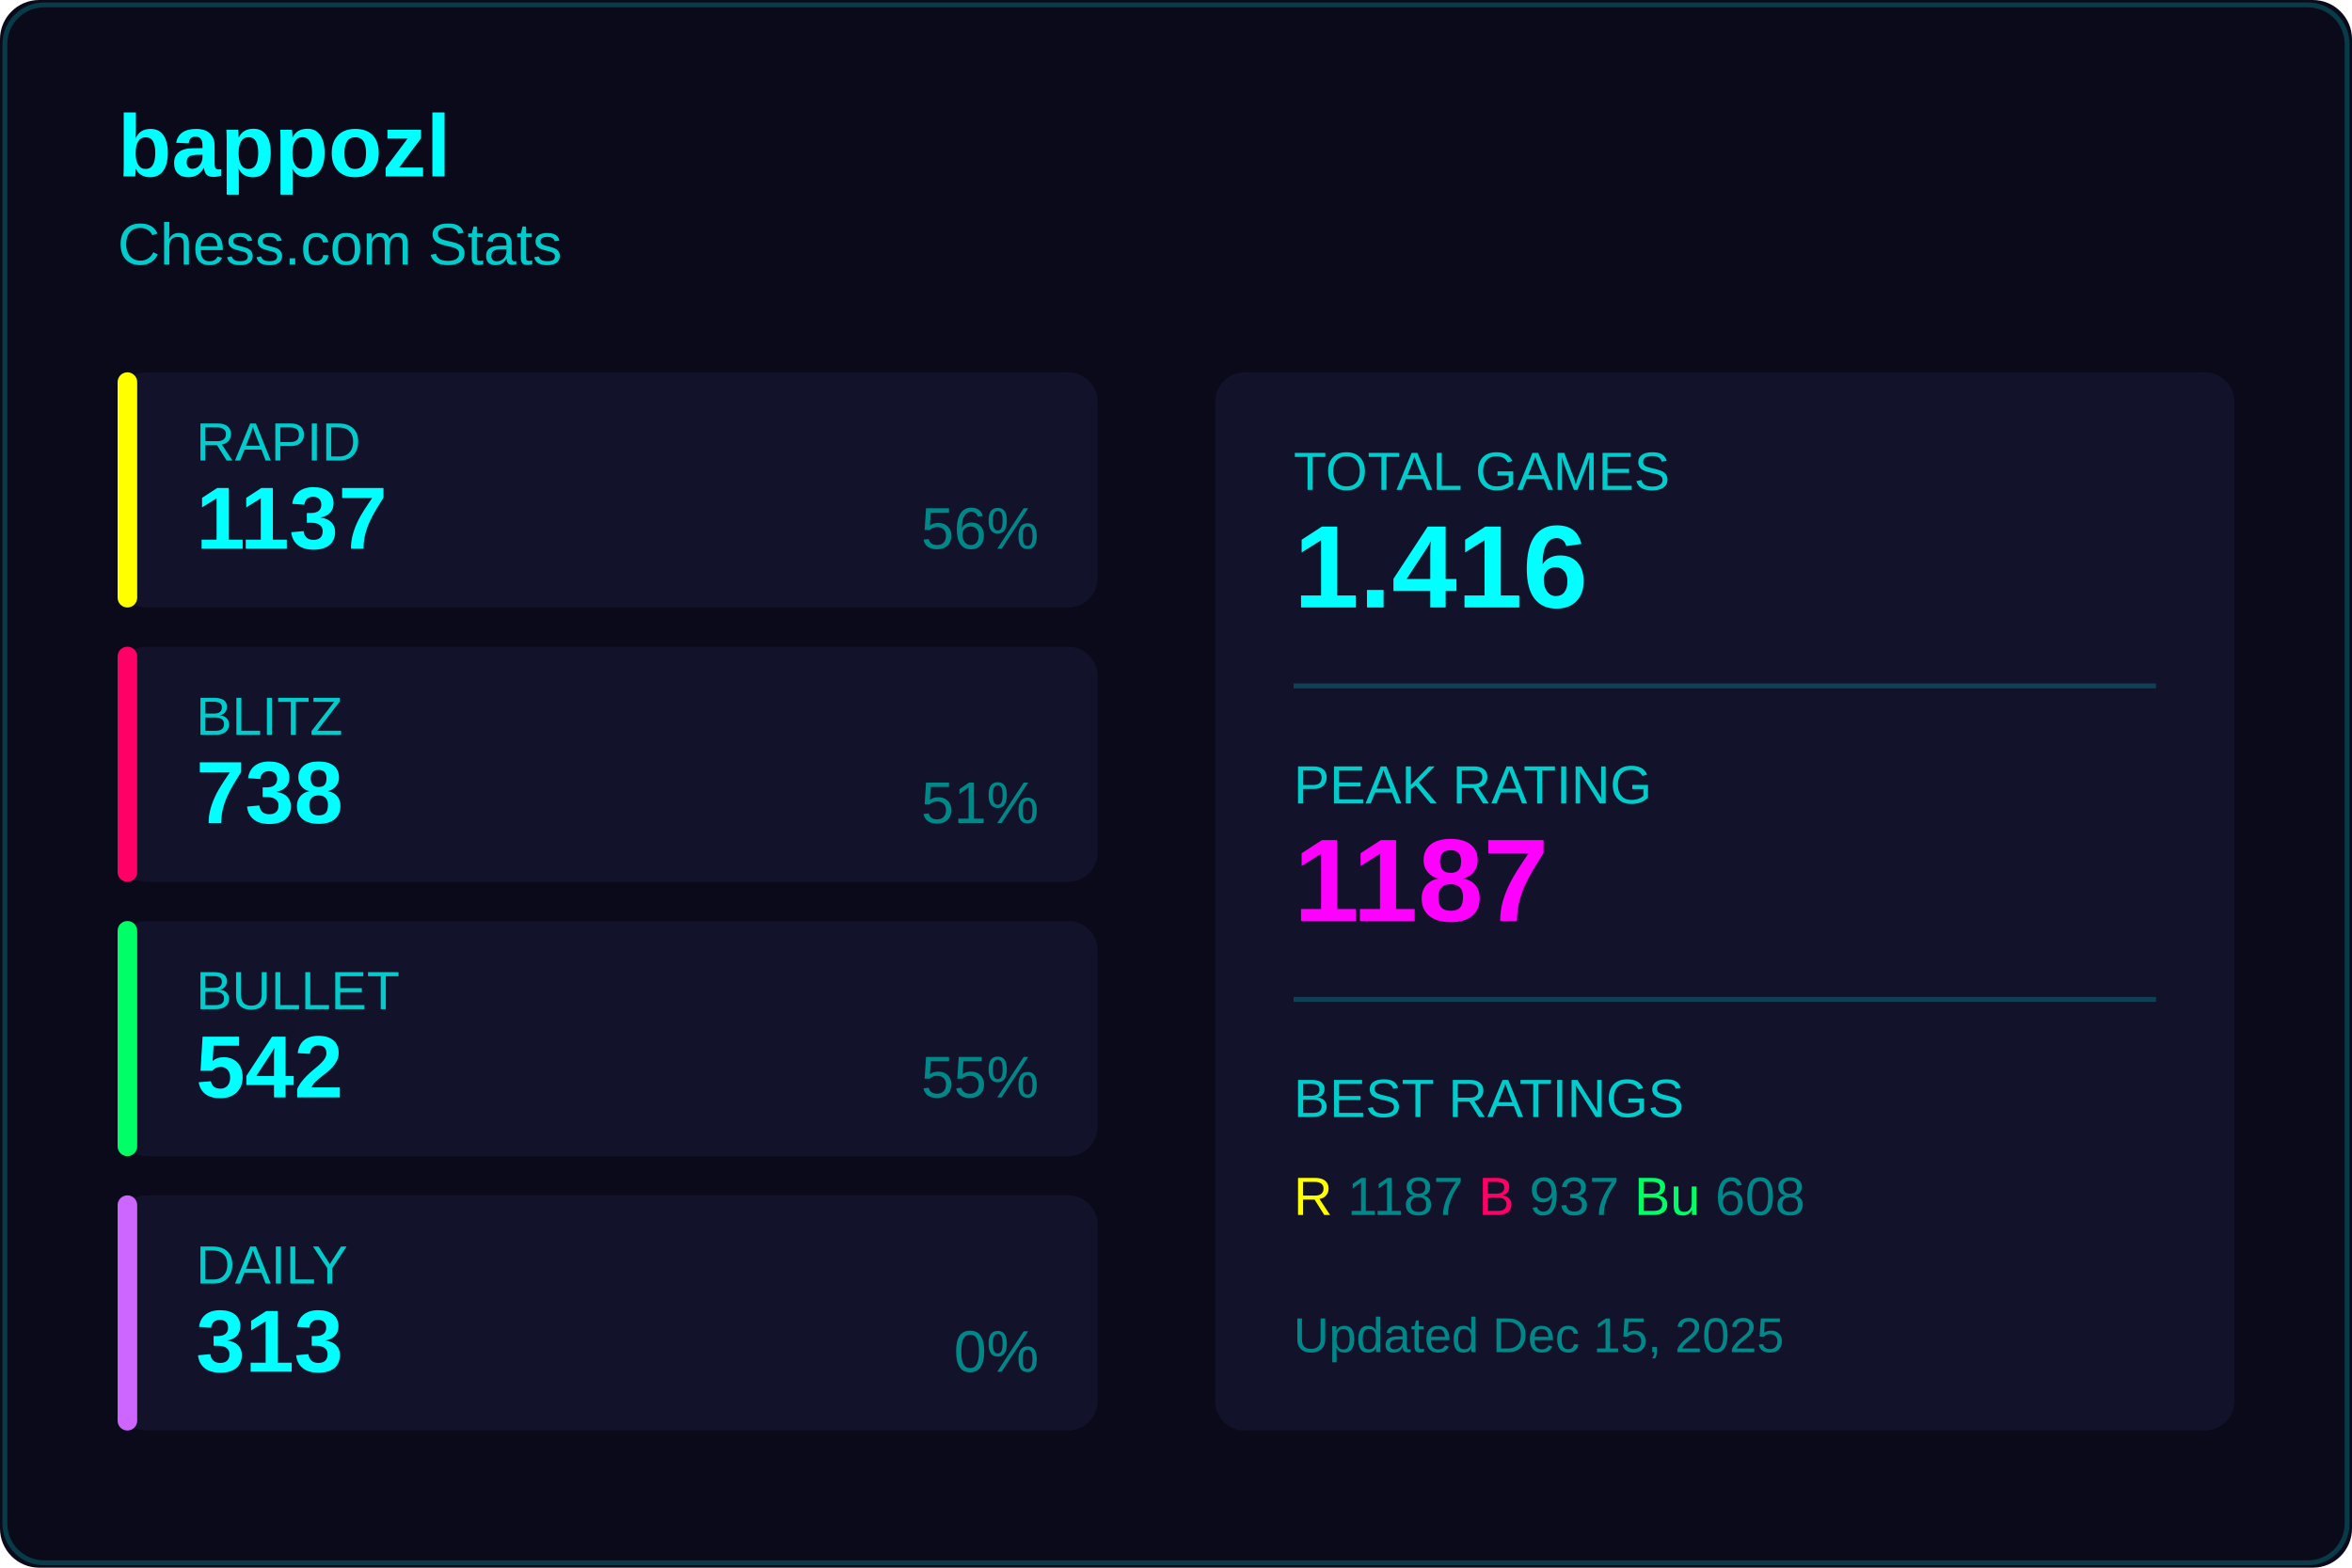
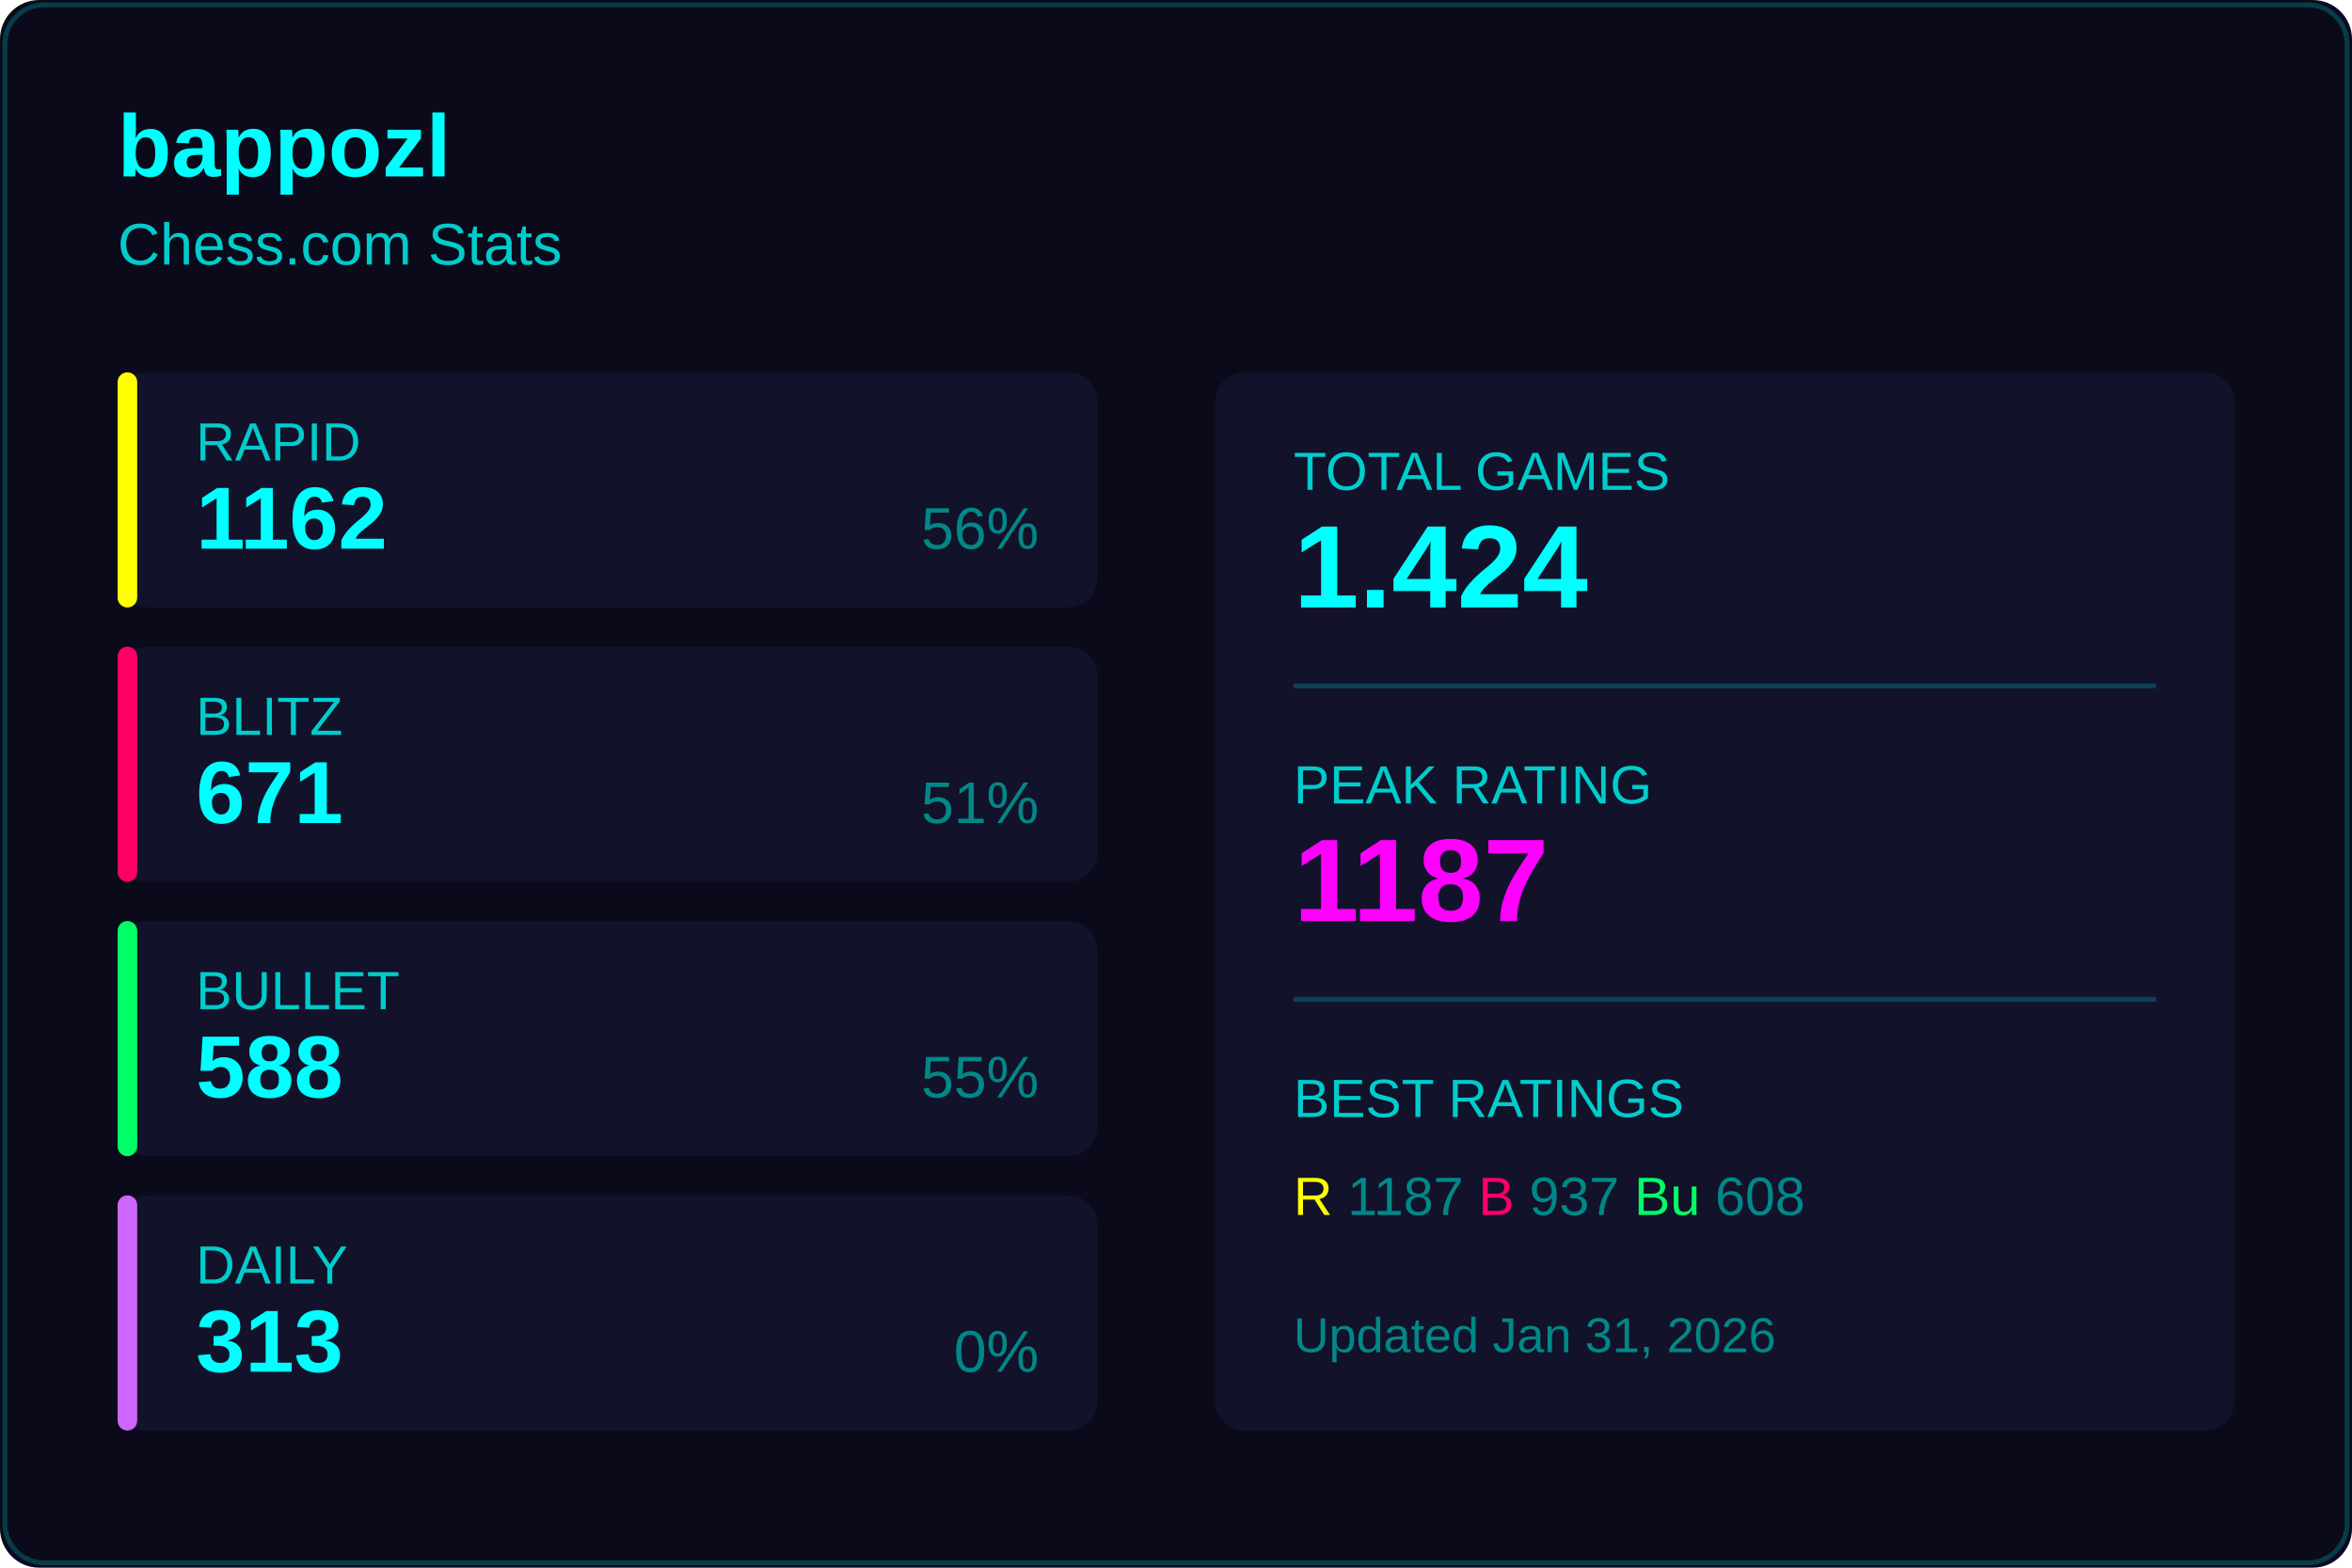
<svg xmlns="http://www.w3.org/2000/svg" width="480" height="320">
  <rect width="480" height="320" fill="#0a0a1a" rx="8" />
  <rect x="1" y="1" width="478" height="318" fill="none" stroke="#00ffff33" rx="8" />
  <text x="24" y="36" fill="#00ffff" font-size="18" font-weight="600" font-family="Segoe UI, Arial, sans-serif">
    bappozl
  </text>
  <text x="24" y="54" fill="#00cccc" font-size="12" font-family="Segoe UI, Arial, sans-serif">
    Chess.com Stats
  </text>
  <g transform="translate(24, 76)">
    <rect width="200" height="48" fill="#12122a" rx="6" />
    <rect width="4" height="48" fill="#ffff00" rx="2" />
    <text x="16" y="18" fill="#00cccc" font-size="11" font-family="Segoe UI, Arial, sans-serif">RAPID</text>
-     <text x="16" y="36" fill="#00ffff" font-size="18" font-weight="600" font-family="Segoe UI, Arial, sans-serif">1137</text>
+     <text x="16" y="36" fill="#00ffff" font-size="18" font-weight="600" font-family="Segoe UI, Arial, sans-serif">1162</text>
    <text x="188" y="36" fill="#008888" font-size="12" font-family="Segoe UI, Arial, sans-serif" text-anchor="end">56%</text>
  </g>
  <g transform="translate(24, 132)">
    <rect width="200" height="48" fill="#12122a" rx="6" />
    <rect width="4" height="48" fill="#ff0066" rx="2" />
    <text x="16" y="18" fill="#00cccc" font-size="11" font-family="Segoe UI, Arial, sans-serif">BLITZ</text>
-     <text x="16" y="36" fill="#00ffff" font-size="18" font-weight="600" font-family="Segoe UI, Arial, sans-serif">738</text>
+     <text x="16" y="36" fill="#00ffff" font-size="18" font-weight="600" font-family="Segoe UI, Arial, sans-serif">671</text>
    <text x="188" y="36" fill="#008888" font-size="12" font-family="Segoe UI, Arial, sans-serif" text-anchor="end">51%</text>
  </g>
  <g transform="translate(24, 188)">
    <rect width="200" height="48" fill="#12122a" rx="6" />
    <rect width="4" height="48" fill="#00ff66" rx="2" />
    <text x="16" y="18" fill="#00cccc" font-size="11" font-family="Segoe UI, Arial, sans-serif">BULLET</text>
-     <text x="16" y="36" fill="#00ffff" font-size="18" font-weight="600" font-family="Segoe UI, Arial, sans-serif">542</text>
+     <text x="16" y="36" fill="#00ffff" font-size="18" font-weight="600" font-family="Segoe UI, Arial, sans-serif">588</text>
    <text x="188" y="36" fill="#008888" font-size="12" font-family="Segoe UI, Arial, sans-serif" text-anchor="end">55%</text>
  </g>
  <g transform="translate(24, 244)">
    <rect width="200" height="48" fill="#12122a" rx="6" />
    <rect width="4" height="48" fill="#cc66ff" rx="2" />
    <text x="16" y="18" fill="#00cccc" font-size="11" font-family="Segoe UI, Arial, sans-serif">DAILY</text>
    <text x="16" y="36" fill="#00ffff" font-size="18" font-weight="600" font-family="Segoe UI, Arial, sans-serif">313</text>
    <text x="188" y="36" fill="#008888" font-size="12" font-family="Segoe UI, Arial, sans-serif" text-anchor="end">0%</text>
  </g>
  <g transform="translate(248, 76)">
    <rect width="208" height="216" fill="#12122a" rx="6" />
    <text x="16" y="24" fill="#00cccc" font-size="11" font-family="Segoe UI, Arial, sans-serif">TOTAL GAMES</text>
-     <text x="16" y="48" fill="#00ffff" font-size="24" font-weight="600" font-family="Segoe UI, Arial, sans-serif">1.416</text>
+     <text x="16" y="48" fill="#00ffff" font-size="24" font-weight="600" font-family="Segoe UI, Arial, sans-serif">1.424</text>
    <line x1="16" y1="64" x2="192" y2="64" stroke="#00ffff33" />
    <text x="16" y="88" fill="#00cccc" font-size="11" font-family="Segoe UI, Arial, sans-serif">PEAK RATING</text>
    <text x="16" y="112" fill="#ff00ff" font-size="24" font-weight="600" font-family="Segoe UI, Arial, sans-serif">1187</text>
    <line x1="16" y1="128" x2="192" y2="128" stroke="#00ffff33" />
    <text x="16" y="152" fill="#00cccc" font-size="11" font-family="Segoe UI, Arial, sans-serif">BEST RATINGS</text>
    <text x="16" y="172" fill="#008888" font-size="11" font-family="Segoe UI, Arial, sans-serif">
      <tspan fill="#ffff00">R</tspan> 1187
      <tspan fill="#ff0066">B</tspan> 937
      <tspan fill="#00ff66">Bu</tspan> 608
    </text>
    <text x="16" y="200" fill="#008888" font-size="10" font-family="Segoe UI, Arial, sans-serif">
-       Updated Dec 15, 2025
+       Updated Jan 31, 2026
    </text>
  </g>
</svg>
